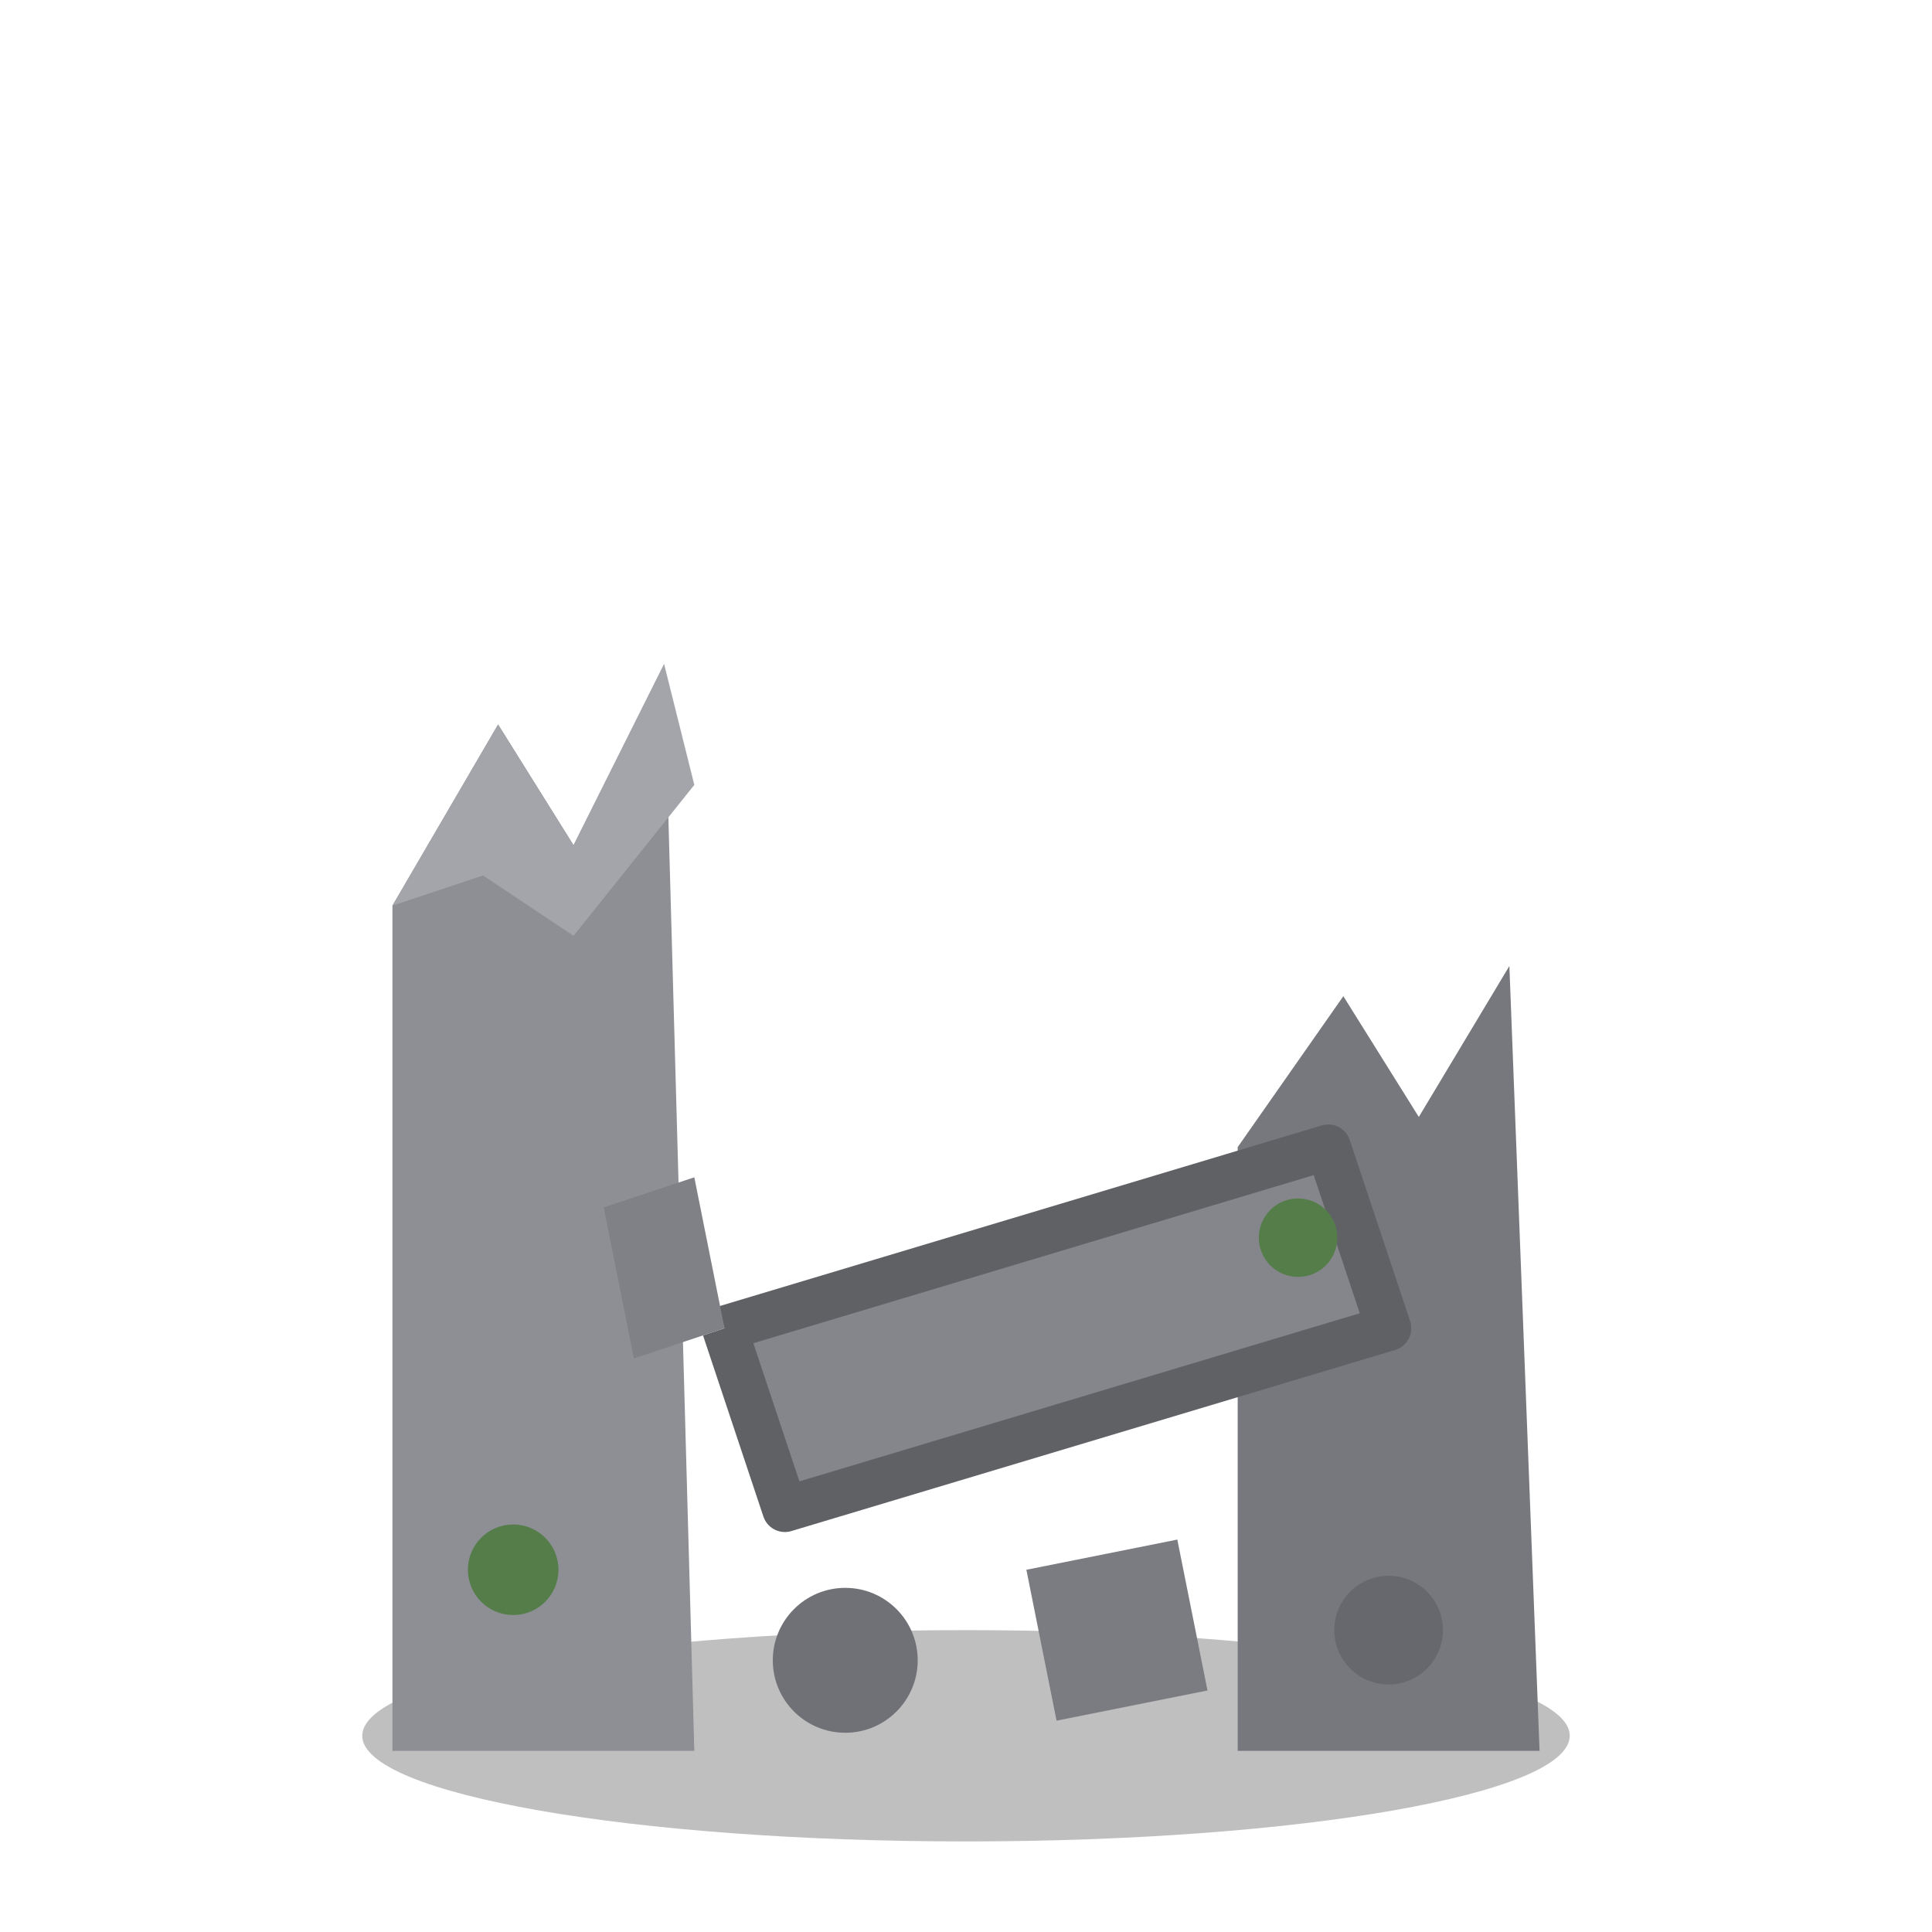
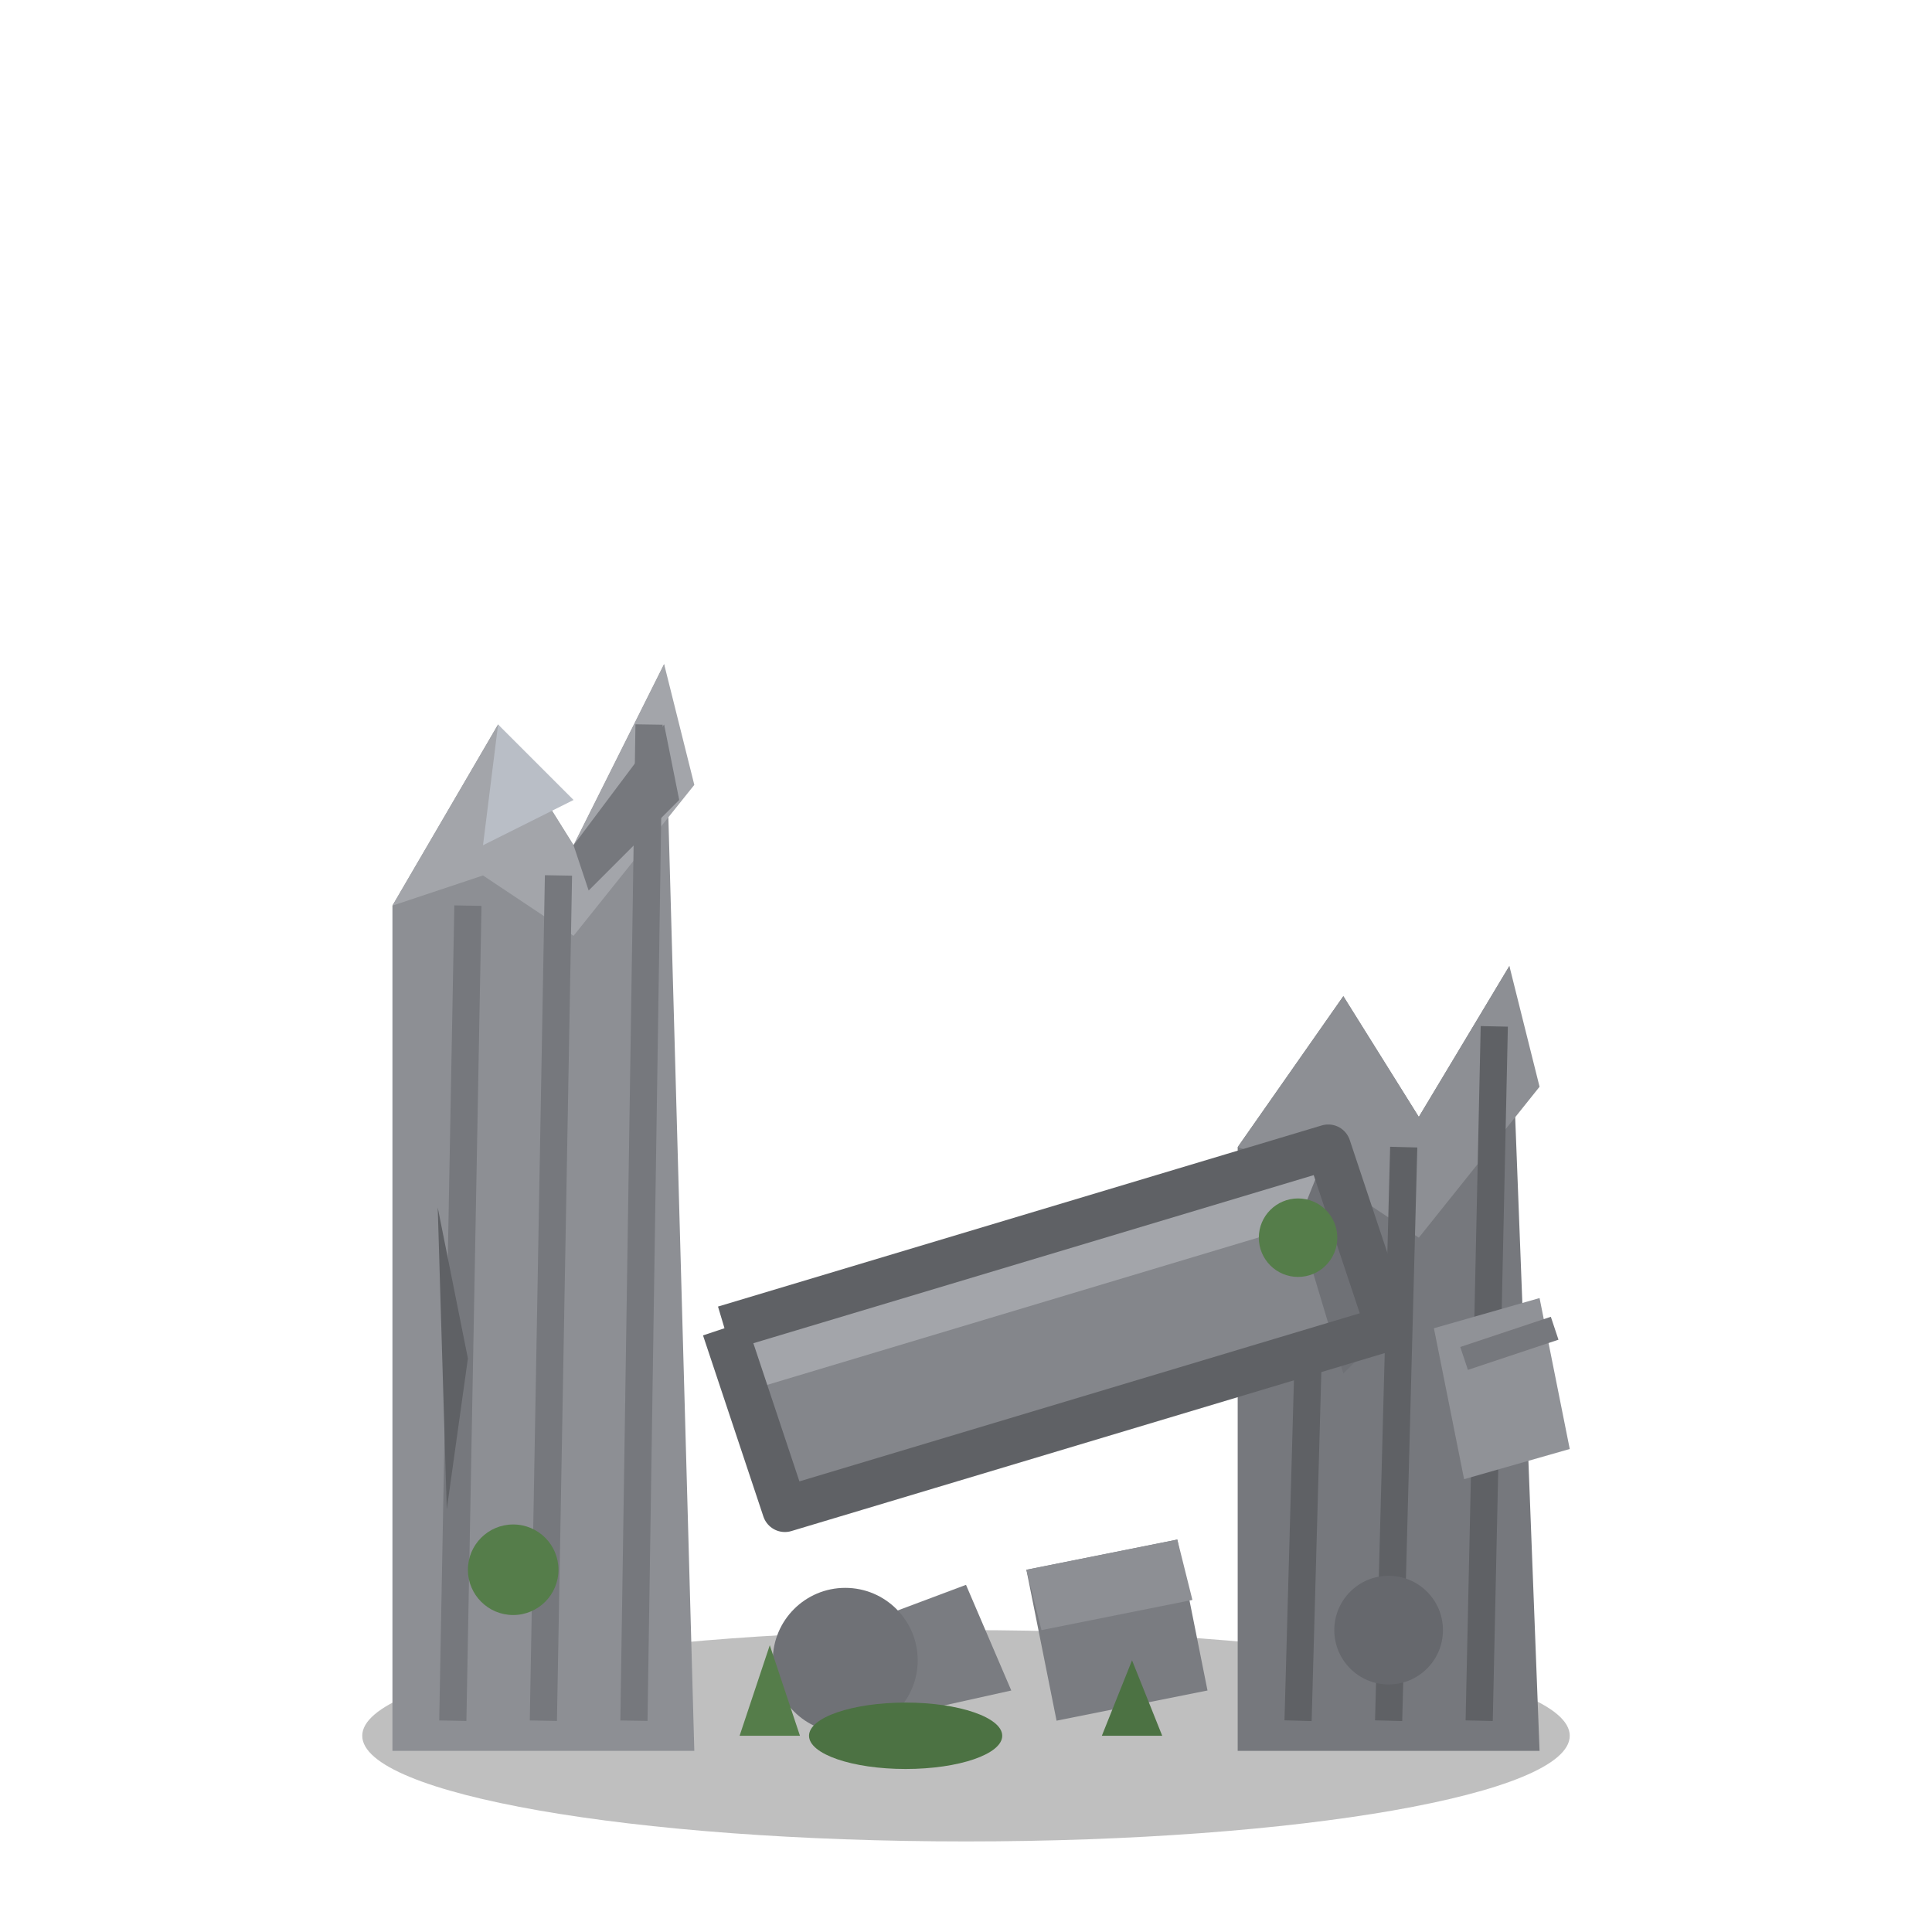
<svg xmlns="http://www.w3.org/2000/svg" width="64" height="64" viewBox="0 0 64 64">
  <ellipse cx="32" cy="57.5" rx="20" ry="3.5" fill="#00000040" />
  <polygon points="13,30 16.5,24 19,28 22,22 23,58 13,58" fill="#8d8f94" />
  <polygon points="13,30 16.5,24 19,28 22,22 23,26 19,31 16,29" fill="#a3a5aa" />
+   <polyline points="15.5,30 15,57" fill="none" stroke="#76787d" stroke-width="0.9" stroke-linejoin="round" />
+   <polyline points="18.5,29 18,57" fill="none" stroke="#76787d" stroke-width="0.9" stroke-linejoin="round" />
+   <polyline points="21.5,24 21,57" fill="none" stroke="#76787d" stroke-width="0.9" stroke-linejoin="round" />
+   <polygon points="16.5,24 19,26.5 16,28" fill="#b9bec6" />
+   <polygon points="19,28 22,24 22.5,26.5 19.5,29.5" fill="#76787d" />
+   <polygon points="14.5,40 15.5,45 14.8,50" fill="#5f6165" />
  <polygon points="41,38 44.5,33 47,37 50,32 51,58 41,58" fill="#76787d" />
+   <polygon points="41,38 44.5,33 47,37 50,32 51,36 47,41 44,39" fill="#8d8f94" />
+   <polyline points="43.5,39 43,57" fill="none" stroke="#5f6165" stroke-width="0.9" stroke-linejoin="round" />
+   <polyline points="46.5,38 46,57" fill="none" stroke="#5f6165" stroke-width="0.9" stroke-linejoin="round" />
+   <polyline points="49.5,34 49,57" fill="none" stroke="#5f6165" stroke-width="0.9" stroke-linejoin="round" />
  <polygon points="24,44 44,38 46,44 26,50" fill="#84868b" />
+   <polygon points="24,44 44,38 45,40 25,46" fill="#a3a5aa" />
+   <polygon points="44,38 46,44 44.5,45.5 43,40.5" fill="#6f7176" />
  <polyline points="24,44 44,38 46,44 26,50 24,44" fill="none" stroke="#5f6165" stroke-width="1.5" stroke-linejoin="round" />
+   <polygon points="47.5,44 51,43 52,48 48.5,49" fill="#909297" />
+   <polyline points="48.5,45 51.5,44" fill="none" stroke="#76787d" stroke-width="0.8" stroke-linejoin="round" />
+   <polygon points="28,54 32,52.5 33.5,56 29,57" fill="#7a7c81" />
+   <polygon points="34,52 39,51 40,56 35,57" fill="#7a7c81" />
+   <polygon points="34,52 39,51 39.5,53 34.5,54" fill="#8d8f94" />
  <circle cx="28" cy="55" r="2.4" fill="#6f7176" />
-   <polygon points="34,52 39,51 40,56 35,57" fill="#7a7c81" />
  <circle cx="46" cy="54" r="1.8" fill="#66686d" />
  <circle cx="17" cy="52" r="1.5" fill="#557d4a" />
  <circle cx="43" cy="41" r="1.3" fill="#557d4a" />
-   <polygon points="20,40 23,39 24,44 21,45" fill="#7f8186" />
+   <ellipse cx="30" cy="57.5" rx="3.2" ry="1.1" fill="#4c7243" />
+   <polygon points="24.5,57.5 25.5,54.5 26.5,57.5" fill="#557d4a" />
+   <polygon points="36.5,57.5 37.5,55 38.5,57.5" fill="#4c7243" />
</svg>
